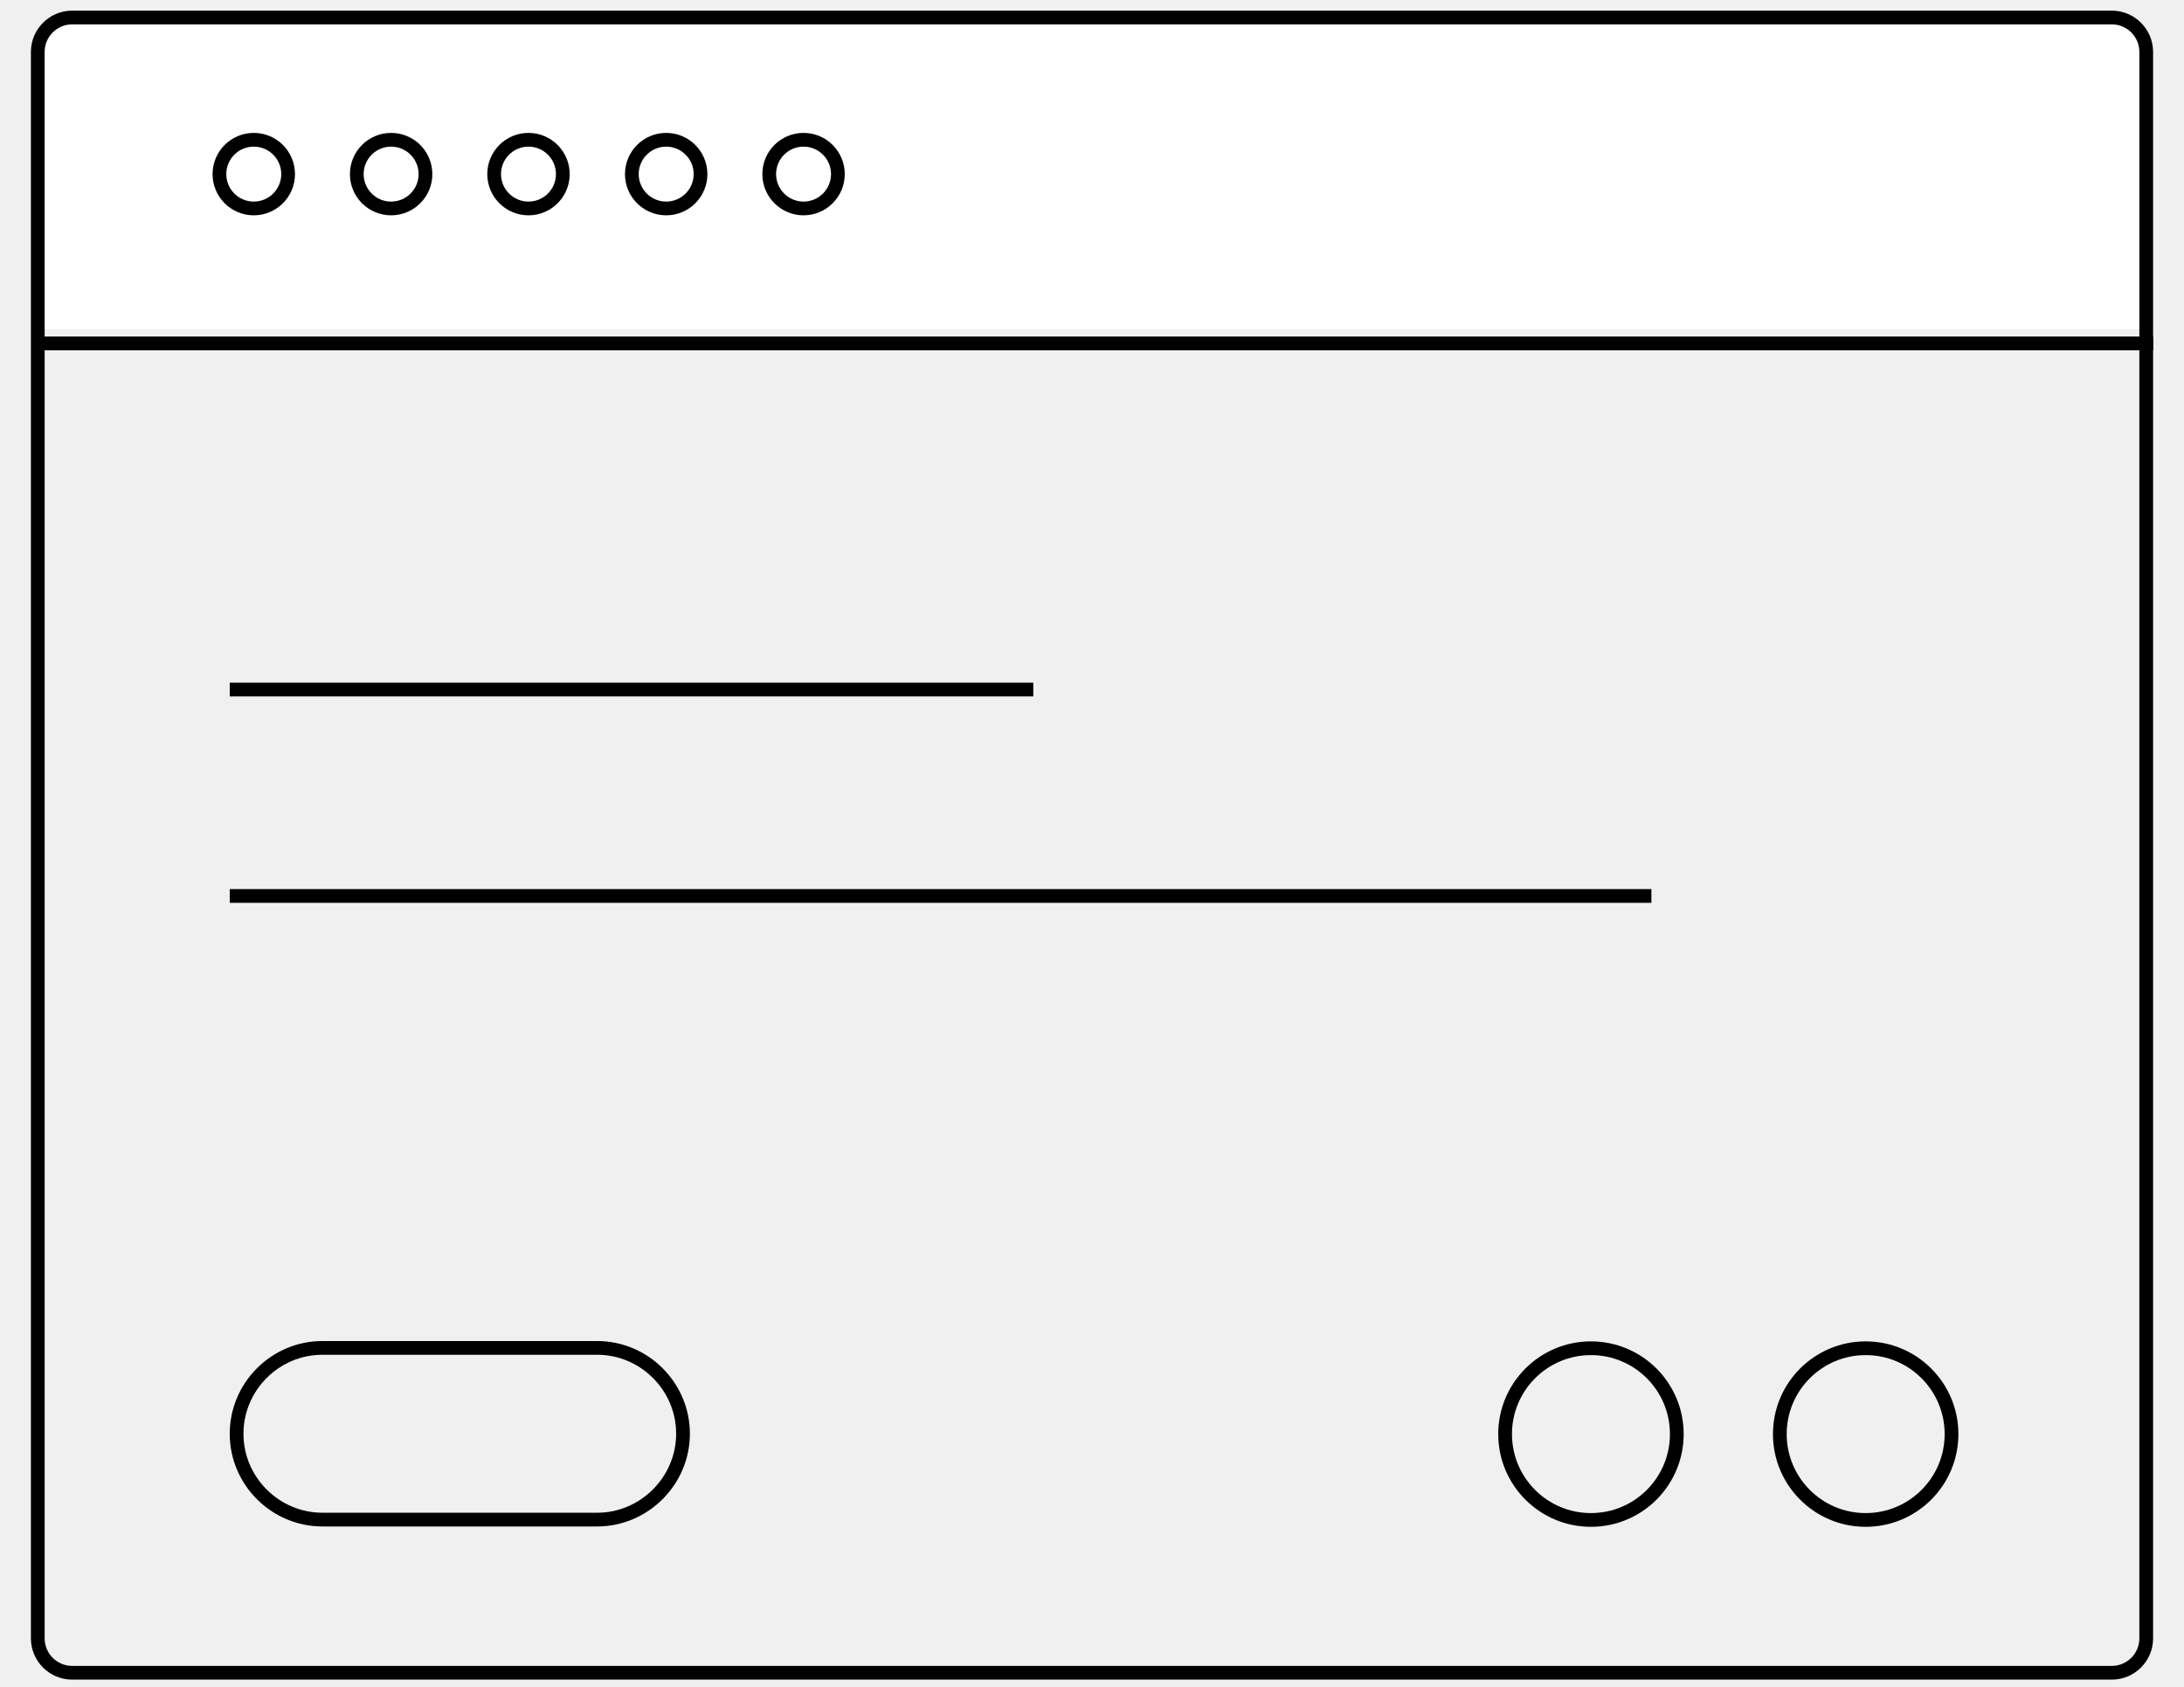
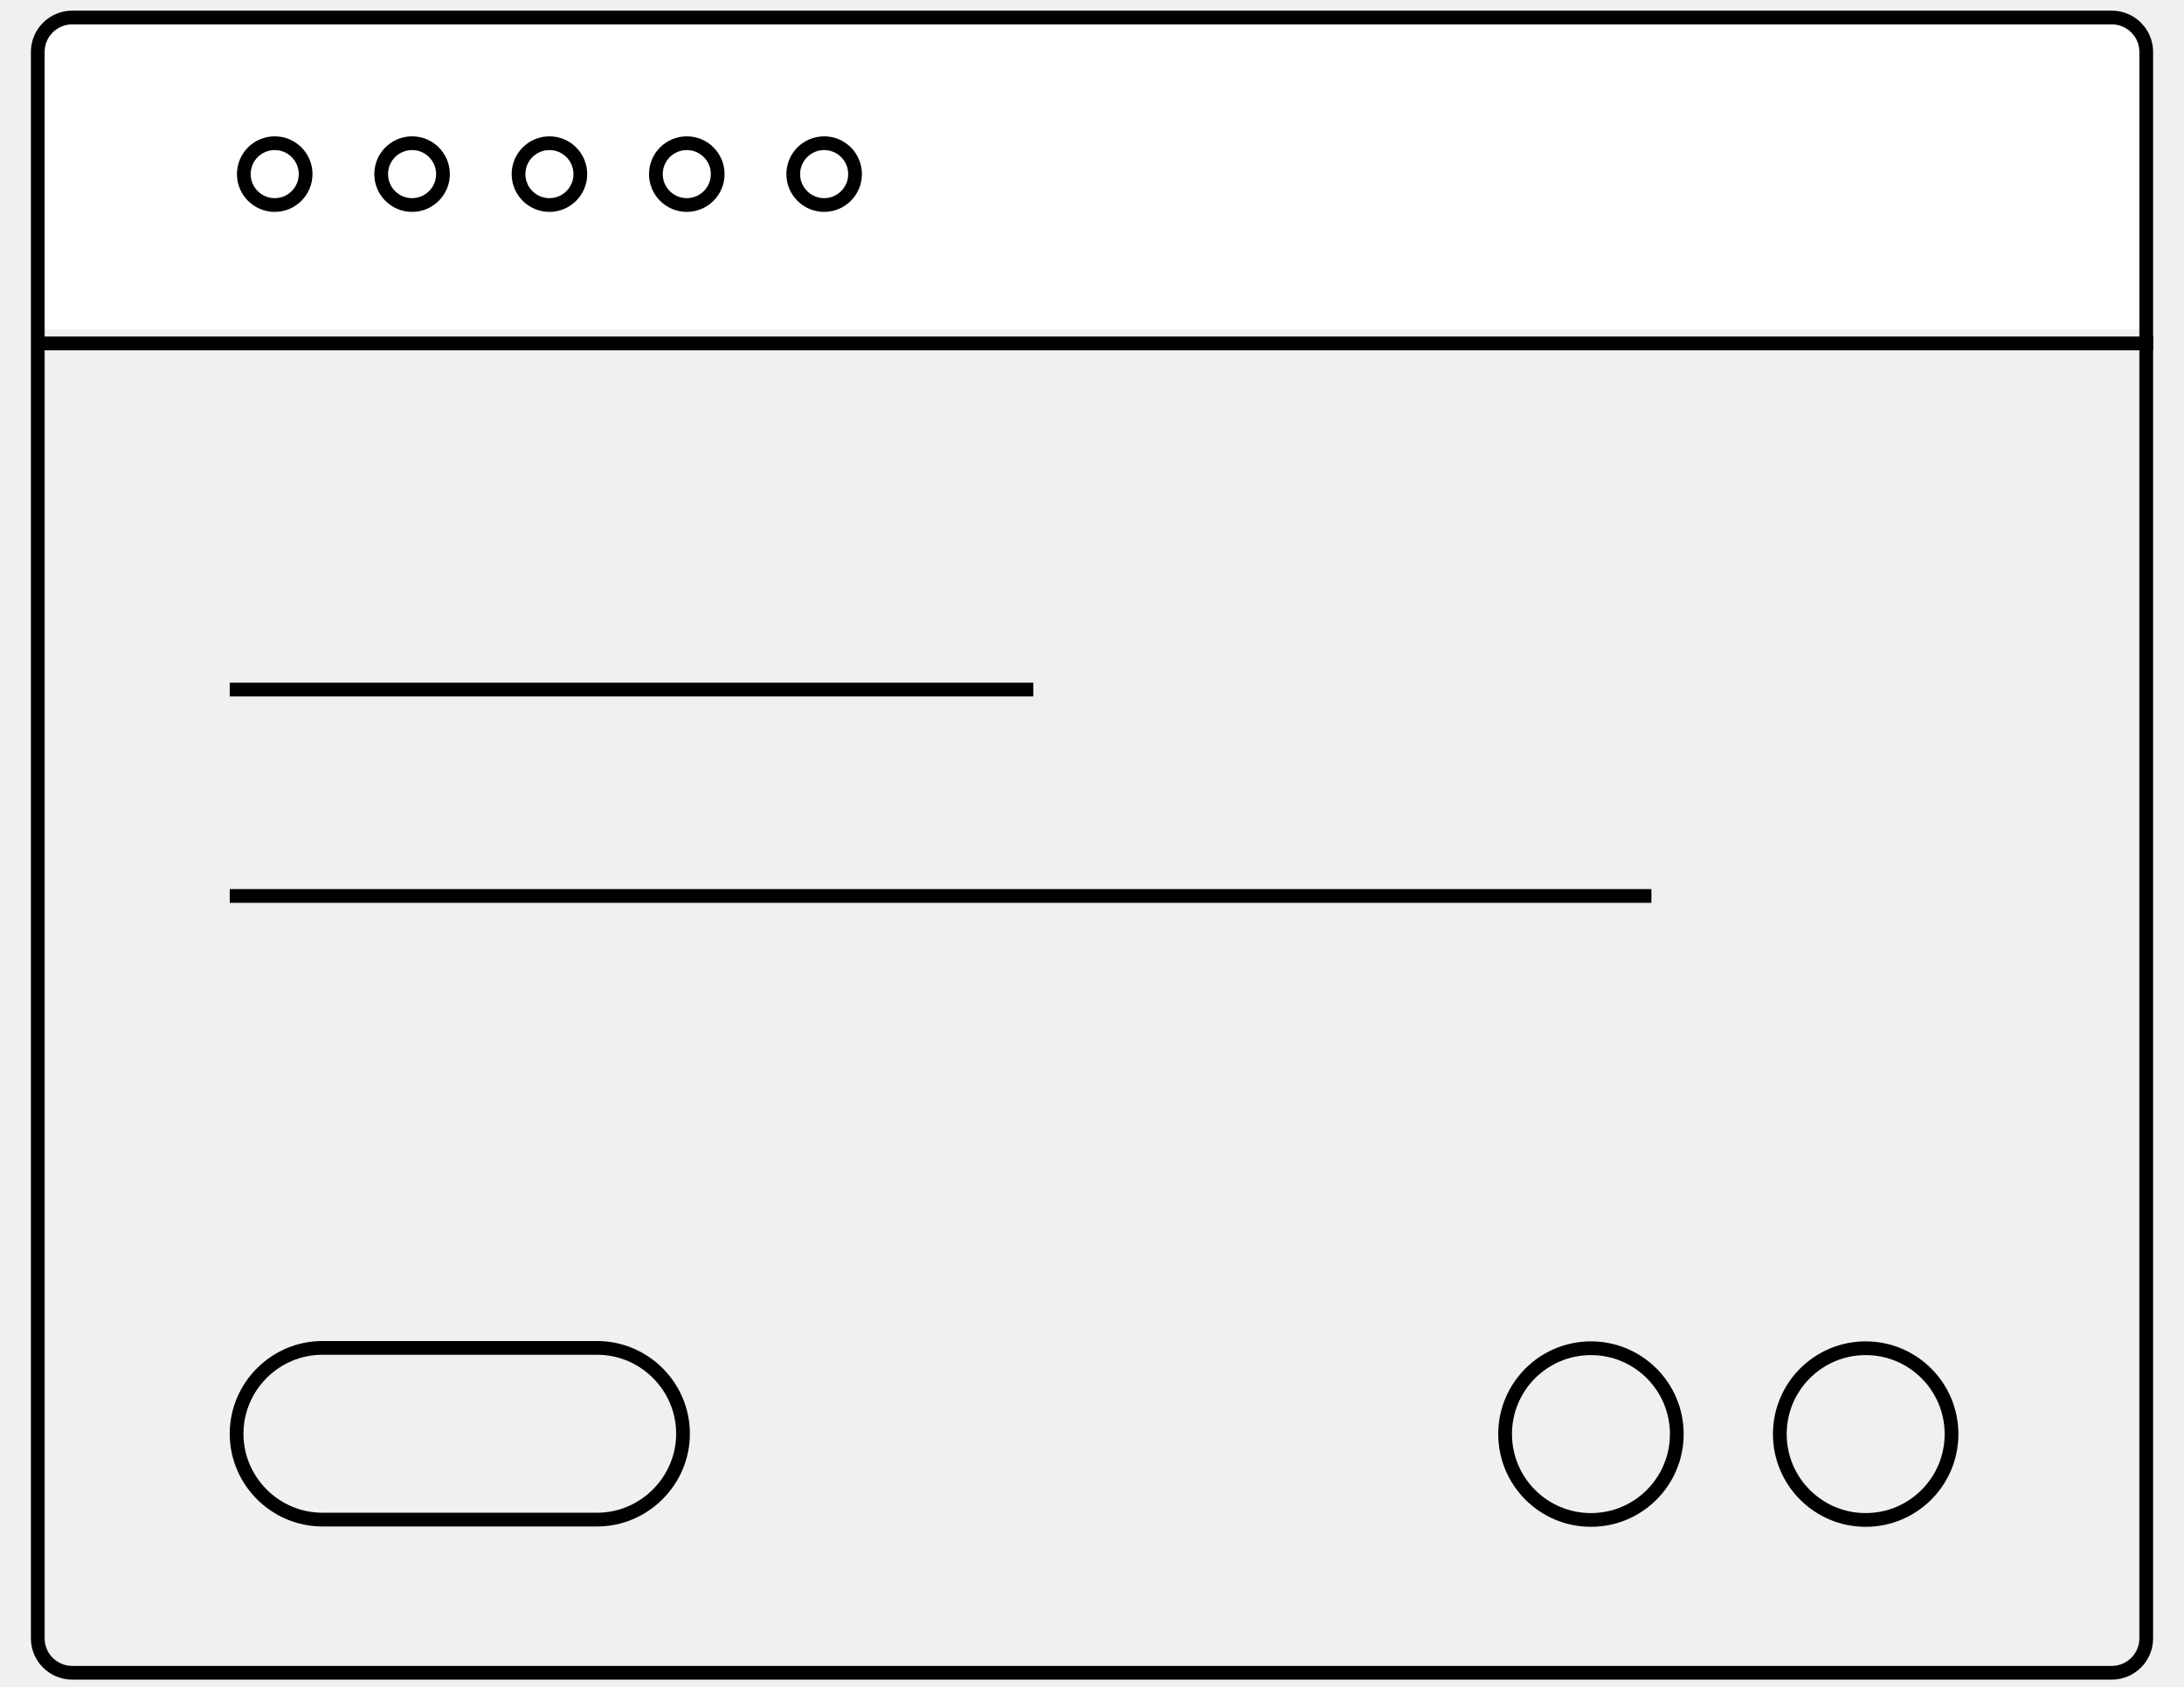
<svg xmlns="http://www.w3.org/2000/svg" version="1.1" id="Layer_1" x="0px" y="0px" viewBox="0 0 636 491" enable-background="new 0 0 636 491" xml:space="preserve">
  <path fill="#fff" d="M625.8,95.9h-614V14.7c0-4.8,3.9-8.8,8.8-8.8H617c4.8,0,8.8,3.9,8.8,8.8V95.9z" />
  <line fill="none" stroke="#000" stroke-width="4" stroke-miterlimit="10" x1="10" y1="100" x2="627" y2="100" />
-   <circle fill="none" stroke="#000" stroke-width="4" stroke-miterlimit="10" cx="73.9" cy="50.7" r="10" />
  <circle fill="none" stroke="#000" stroke-width="4" stroke-miterlimit="10" cx="543.3" cy="417.6" r="25" />
  <line fill="none" stroke="#000" stroke-width="4" stroke-miterlimit="10" x1="66.9" y1="200.8" x2="300.9" y2="200.8" />
  <line fill="none" stroke="#000" stroke-width="4" stroke-miterlimit="10" x1="66.9" y1="260.9" x2="480.9" y2="260.9" />
  <path fill="none" stroke="#000" stroke-width="4" stroke-miterlimit="10" d="M173.9,442.5h-80c-13.7,0-25-11.2-25-25v0  c0-13.7,11.2-25,25-25h80c13.7,0,25,11.2,25,25v0C198.9,431.2,187.6,442.5,173.9,442.5z" />
  <circle fill="none" stroke="#000" stroke-width="4" stroke-miterlimit="10" cx="463.3" cy="417.6" r="25" />
-   <circle fill="none" stroke="#000" stroke-width="4" stroke-miterlimit="10" cx="113.9" cy="50.7" r="10" />
-   <circle fill="none" stroke="#000" stroke-width="4" stroke-miterlimit="10" cx="153.9" cy="50.7" r="10" />
-   <circle fill="none" stroke="#000" stroke-width="4" stroke-miterlimit="10" cx="194" cy="50.7" r="10" />
-   <circle fill="none" stroke="#000" stroke-width="4" stroke-miterlimit="10" cx="234" cy="50.7" r="10" />
+   <circle fill="none" stroke="#000" stroke-width="4" stroke-miterlimit="10" cx="80" cy="50.7" r="9" />
+   <circle fill="none" stroke="#000" stroke-width="4" stroke-miterlimit="10" cx="120" cy="50.7" r="9" />
+   <circle fill="none" stroke="#000" stroke-width="4" stroke-miterlimit="10" cx="160" cy="50.7" r="9" />
+   <circle fill="none" stroke="#000" stroke-width="4" stroke-miterlimit="10" cx="200" cy="50.7" r="9" />
+   <circle fill="none" stroke="#000" stroke-width="4" stroke-miterlimit="10" cx="240" cy="50.7" r="9" />
  <g>
    <path fill="#000" d="M615,7.1c4.4,0,8,3.6,8,8v462c0,4.4-3.6,8-8,8H21c-4.4,0-8-3.6-8-8v-462c0-4.4,3.6-8,8-8H615 M615,3.1H21   c-6.6,0-12,5.4-12,12v462c0,6.6,5.4,12,12,12h594c6.6,0,12-5.4,12-12v-462C627,8.5,621.6,3.1,615,3.1L615,3.1z" />
  </g>
</svg>
